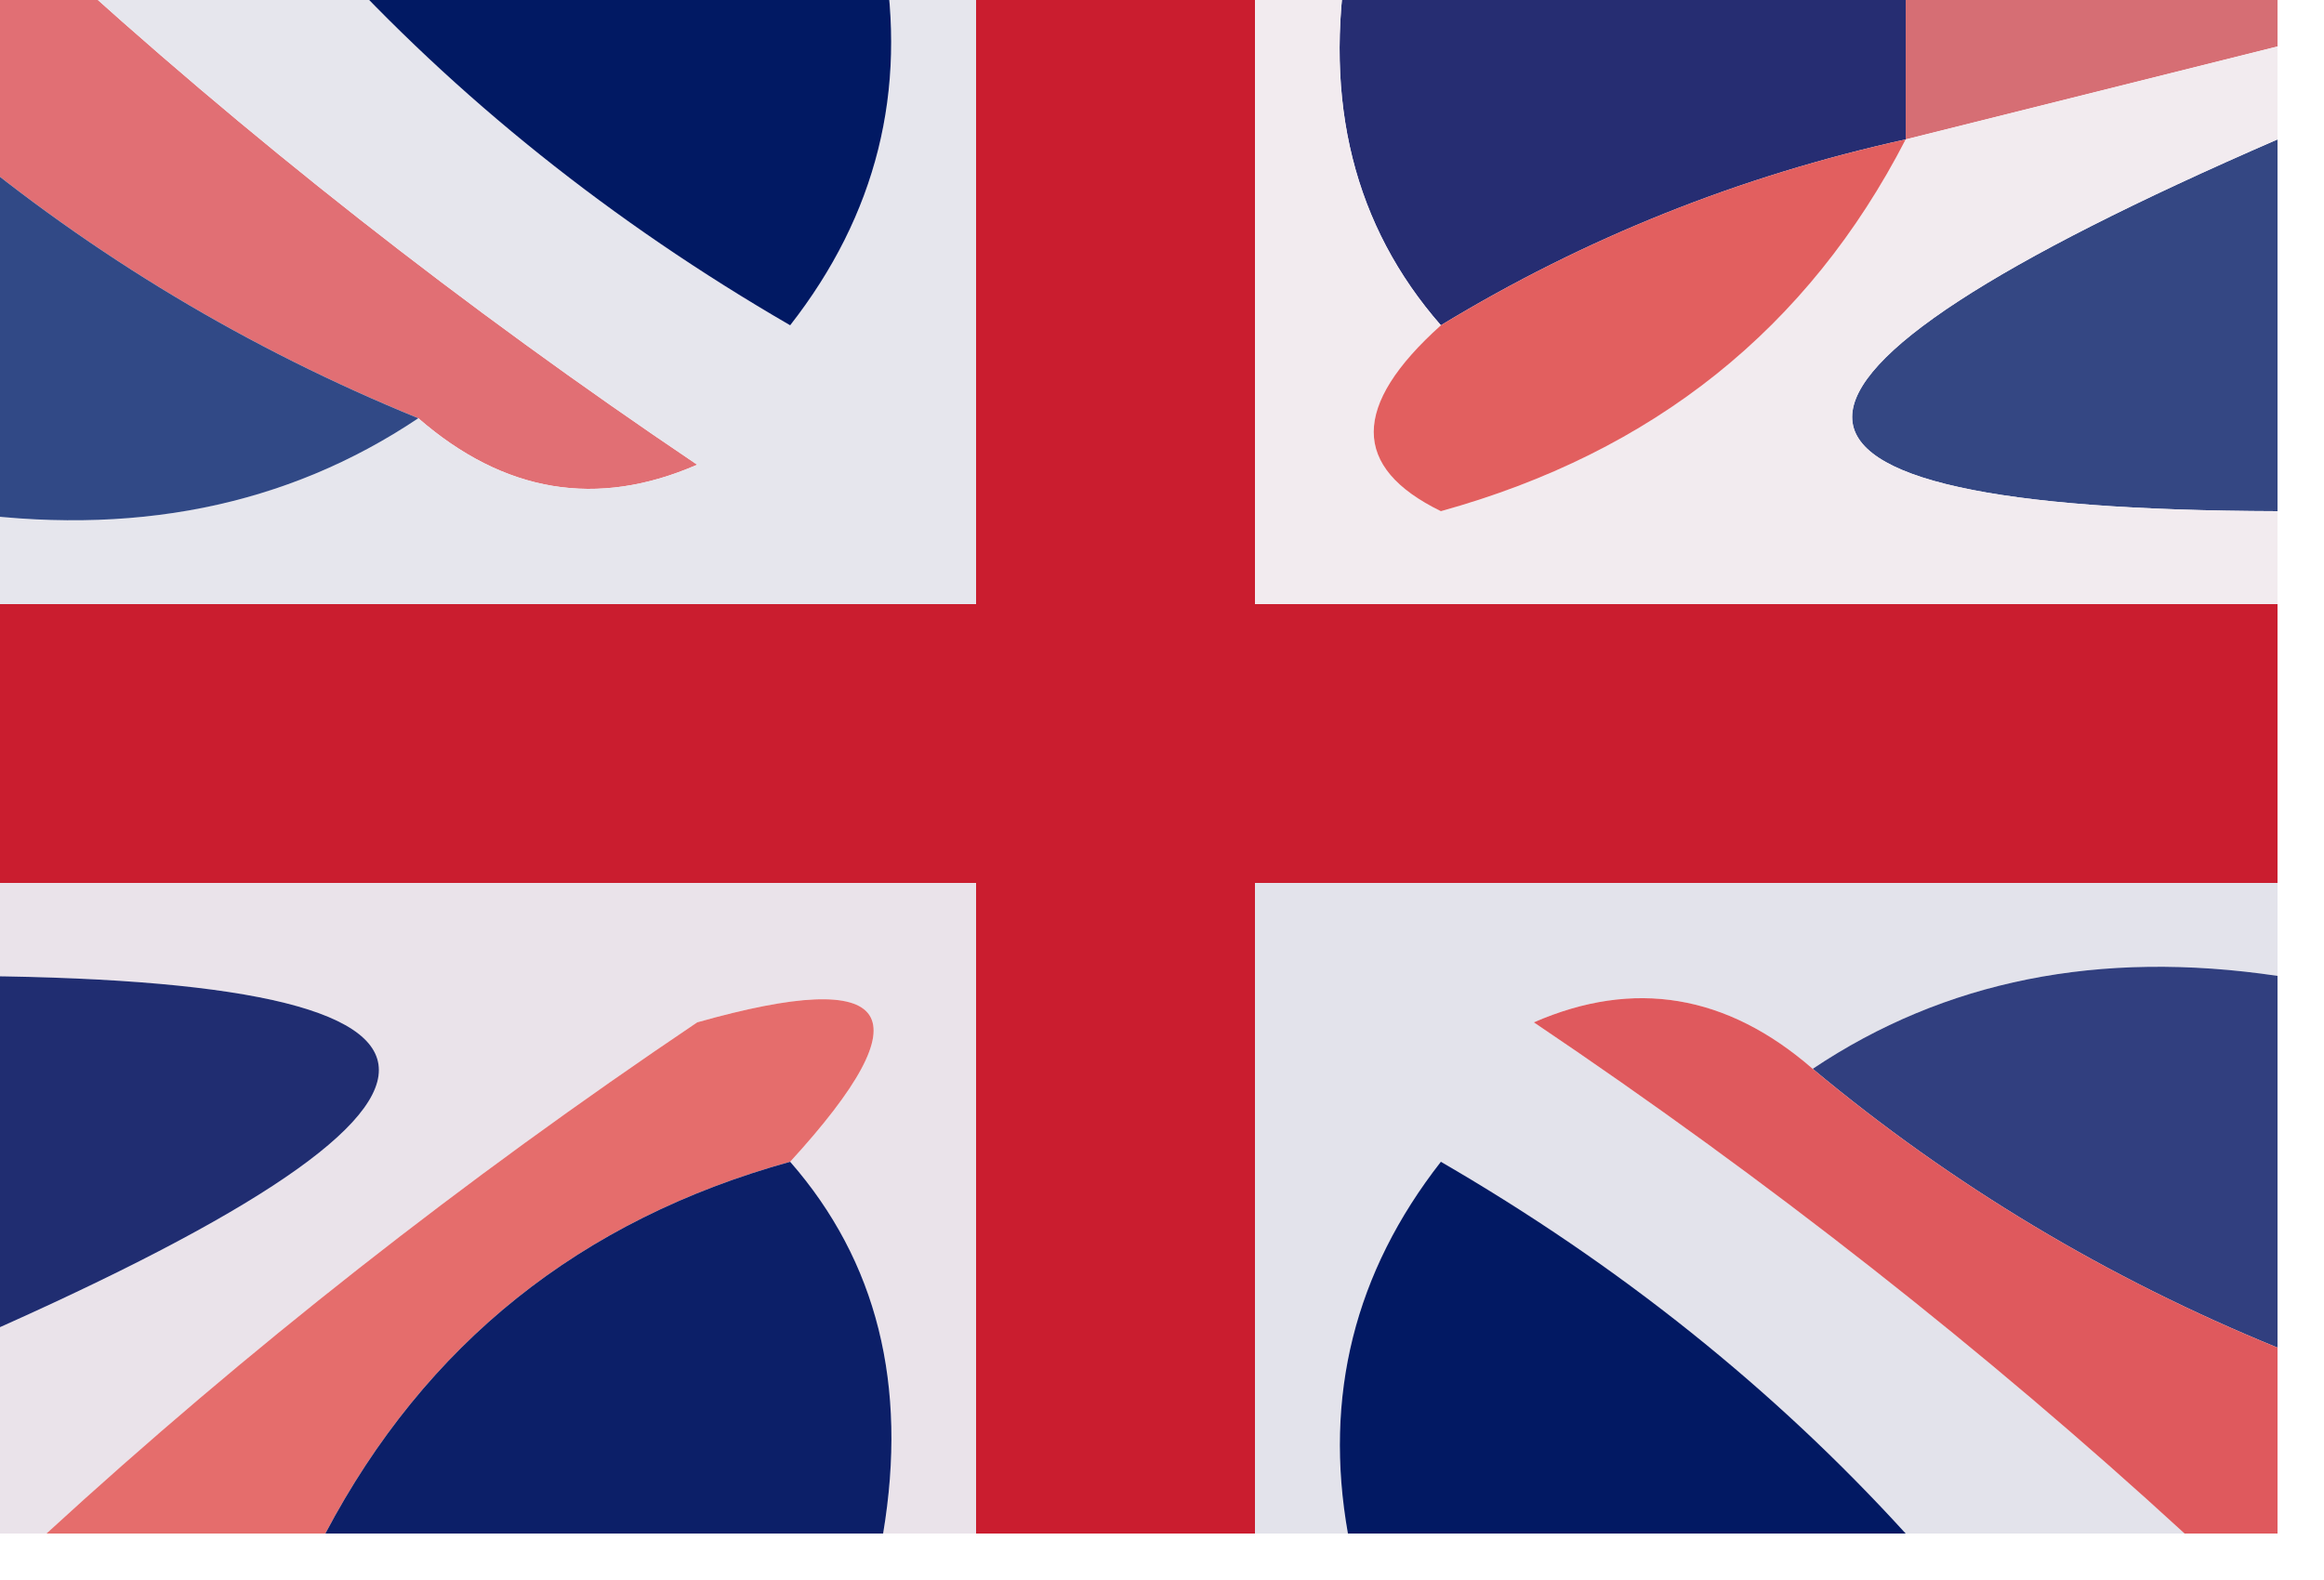
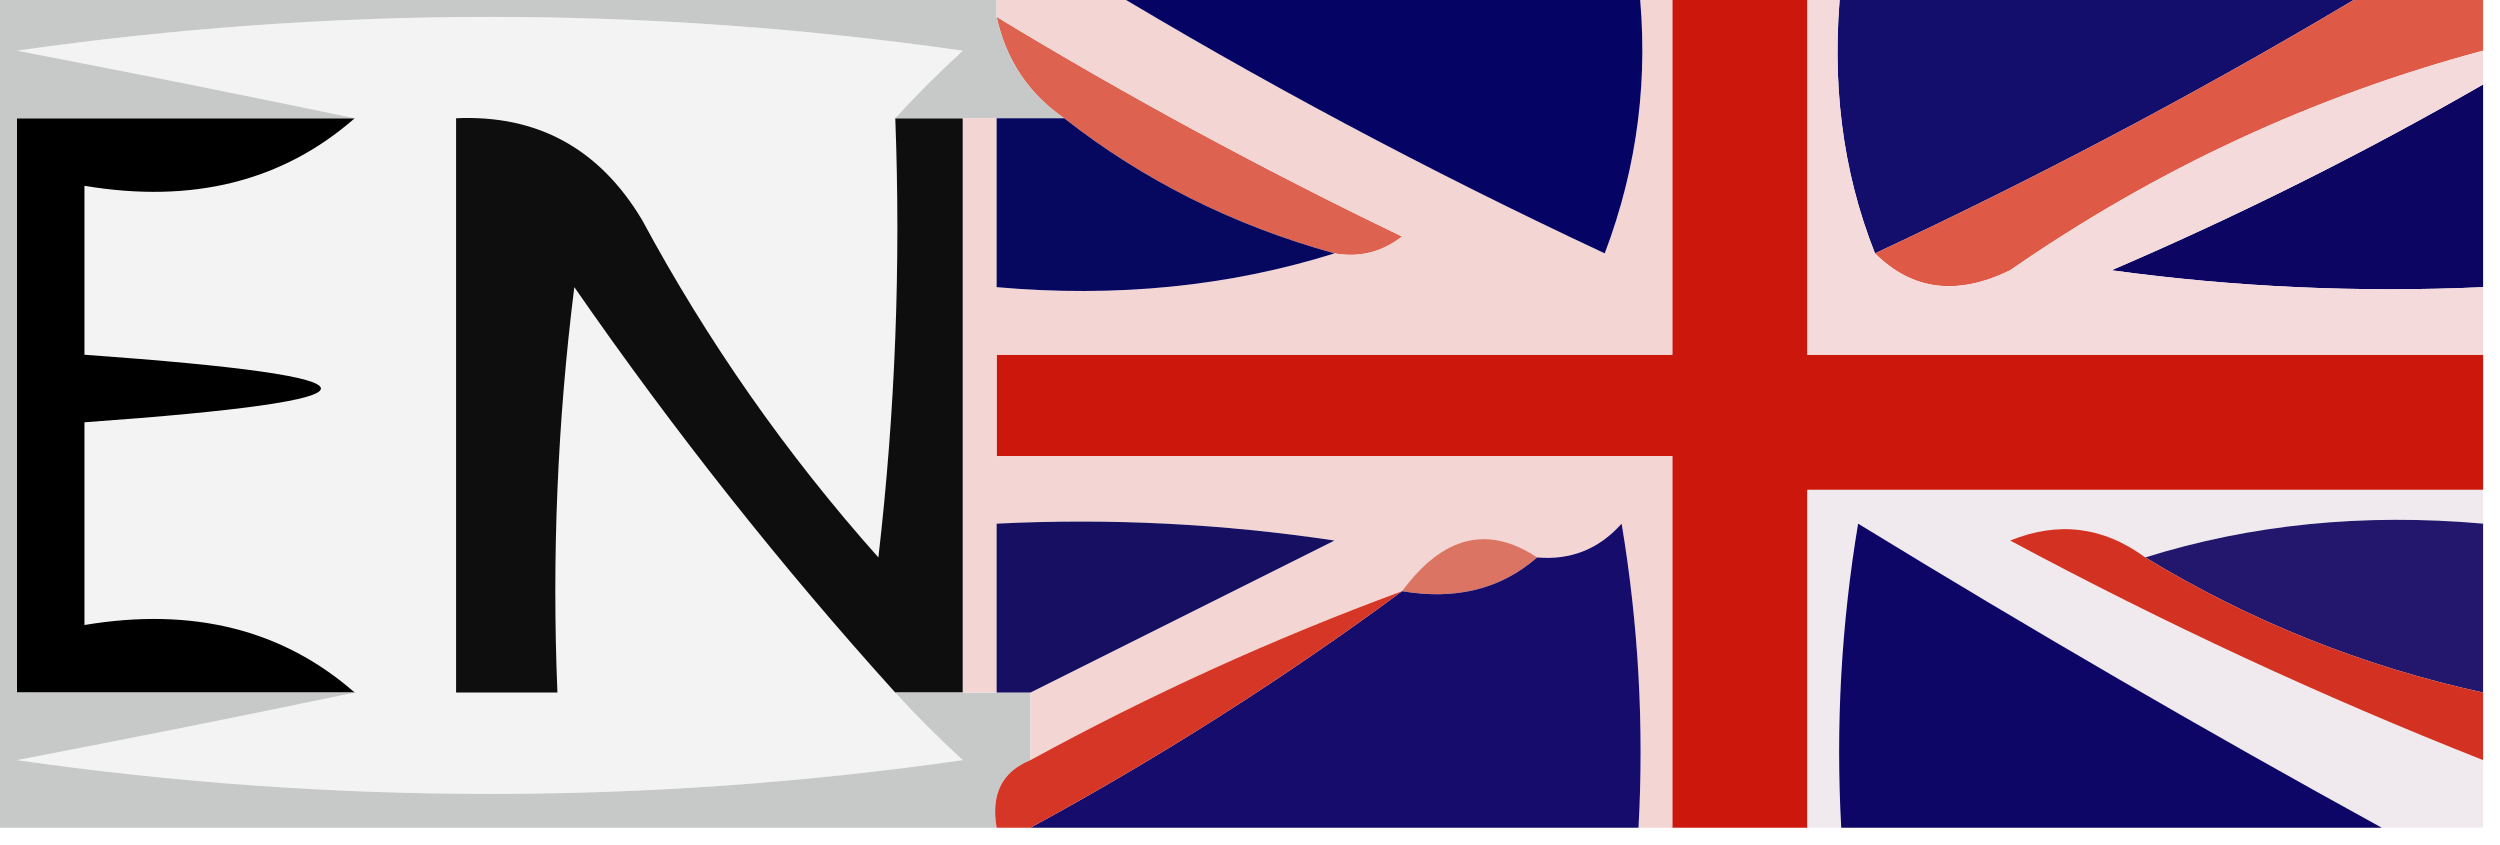
- <svg xmlns="http://www.w3.org/2000/svg" version="1.1" width="25px" height="17px" style="shape-rendering:geometricPrecision; text-rendering:geometricPrecision; image-rendering:optimizeQuality; fill-rule:evenodd; clip-rule:evenodd">
+ <svg xmlns="http://www.w3.org/2000/svg" version="1.1" width="74px" height="25px" style="shape-rendering:geometricPrecision; text-rendering:geometricPrecision; image-rendering:optimizeQuality; fill-rule:evenodd; clip-rule:evenodd">
  <g>
-     <path style="opacity:1" fill="#262d72" d="M 14.5,-0.5 C 16.5,-0.5 18.5,-0.5 20.5,-0.5C 20.5,0.167 20.5,0.833 20.5,1.5C 18.716,1.893 17.049,2.559 15.5,3.5C 14.566,2.432 14.232,1.099 14.5,-0.5 Z" />
+     <path style="opacity:1" fill="#130e6b" d="M 54.5,-0.5 C 59.833,-0.5 65.167,-0.5 70.5,-0.5C 65.694,2.405 60.694,5.072 55.5,7.5C 54.527,5.052 54.194,2.385 54.5,-0.5 Z" />
  </g>
  <g>
-     <path style="opacity:1" fill="#d66e74" d="M 20.5,-0.5 C 21.833,-0.5 23.167,-0.5 24.5,-0.5C 24.5,-0.167 24.5,0.167 24.5,0.5C 23.167,0.833 21.833,1.167 20.5,1.5C 20.5,0.833 20.5,0.167 20.5,-0.5 Z" />
+     <path style="opacity:1" fill="#f3f3f3" d="M 26.5,3.5 C 26.666,7.846 26.499,12.179 26,16.5C 23.277,13.443 20.944,10.11 19,6.5C 17.736,4.393 15.903,3.393 13.5,3.5C 13.5,9.167 13.5,14.833 13.5,20.5C 14.5,20.5 15.5,20.5 16.5,20.5C 16.334,16.486 16.501,12.486 17,8.5C 19.945,12.751 23.112,16.751 26.5,20.5C 27.091,21.151 27.757,21.818 28.5,22.5C 19.167,23.833 9.833,23.833 0.5,22.5C 3.977,21.833 7.311,21.166 10.5,20.5C 8.365,18.631 5.698,17.964 2.5,18.5C 2.5,16.5 2.5,14.5 2.5,12.5C 11.833,11.833 11.833,11.167 2.5,10.5C 2.5,8.833 2.5,7.167 2.5,5.5C 5.698,6.036 8.365,5.369 10.5,3.5C 7.311,2.834 3.977,2.167 0.5,1.5C 9.833,0.167 19.167,0.167 28.5,1.5C 27.757,2.182 27.091,2.849 26.5,3.5 Z" />
  </g>
  <g>
-     <path style="opacity:1" fill="#e16f74" d="M -0.5,-0.5 C -0.167,-0.5 0.167,-0.5 0.5,-0.5C 2.647,1.47 4.98,3.303 7.5,5C 6.423,5.47 5.423,5.303 4.5,4.5C 2.668,3.752 1.001,2.752 -0.5,1.5C -0.5,0.833 -0.5,0.167 -0.5,-0.5 Z" />
+     <path style="opacity:1" fill="#cc180c" d="M 49.5,-0.5 C 50.833,-0.5 52.167,-0.5 53.5,-0.5C 53.5,3.167 53.5,6.833 53.5,10.5C 60.167,10.5 66.833,10.5 73.5,10.5C 73.5,11.833 73.5,13.167 73.5,14.5C 66.833,14.5 60.167,14.5 53.5,14.5C 53.5,17.833 53.5,21.167 53.5,24.5C 52.167,24.5 50.833,24.5 49.5,24.5C 49.5,20.833 49.5,17.167 49.5,13.5C 42.833,13.5 36.167,13.5 29.5,13.5C 29.5,12.5 29.5,11.5 29.5,10.5C 36.167,10.5 42.833,10.5 49.5,10.5C 49.5,6.833 49.5,3.167 49.5,-0.5 Z" />
  </g>
  <g>
-     <path style="opacity:1" fill="#e6e6ed" d="M 0.5,-0.5 C 1.5,-0.5 2.5,-0.5 3.5,-0.5C 4.914,1.054 6.581,2.388 8.5,3.5C 9.429,2.311 9.762,0.978 9.5,-0.5C 9.833,-0.5 10.167,-0.5 10.5,-0.5C 10.5,1.833 10.5,4.167 10.5,6.5C 6.833,6.5 3.167,6.5 -0.5,6.5C -0.5,6.167 -0.5,5.833 -0.5,5.5C 1.415,5.784 3.081,5.451 4.5,4.5C 5.423,5.303 6.423,5.47 7.5,5C 4.98,3.303 2.647,1.47 0.5,-0.5 Z" />
+     <path style="opacity:1" fill="#dd624f" d="M 29.5,0.5 C 33.357,2.839 37.357,5.006 41.5,7C 40.906,7.464 40.239,7.631 39.5,7.5C 36.515,6.674 33.849,5.341 31.5,3.5C 30.449,2.778 29.782,1.778 29.5,0.5 Z" />
  </g>
  <g>
-     <path style="opacity:1" fill="#011963" d="M 3.5,-0.5 C 5.5,-0.5 7.5,-0.5 9.5,-0.5C 9.762,0.978 9.429,2.311 8.5,3.5C 6.581,2.388 4.914,1.054 3.5,-0.5 Z" />
+     <path style="opacity:1" fill="#000000" d="M 10.5,3.5 C 8.365,5.369 5.698,6.036 2.5,5.5C 2.5,7.167 2.5,8.833 2.5,10.5C 11.833,11.167 11.833,11.833 2.5,12.5C 2.5,14.5 2.5,16.5 2.5,18.5C 5.698,17.964 8.365,18.631 10.5,20.5C 7.167,20.5 3.833,20.5 0.5,20.5C 0.5,14.833 0.5,9.167 0.5,3.5C 3.833,3.5 7.167,3.5 10.5,3.5 Z" />
  </g>
  <g>
-     <path style="opacity:1" fill="#314986" d="M -0.5,1.5 C 1.001,2.752 2.668,3.752 4.5,4.5C 3.081,5.451 1.415,5.784 -0.5,5.5C -0.5,4.167 -0.5,2.833 -0.5,1.5 Z" />
+     <path style="opacity:1" fill="#0e0e0e" d="M 26.5,3.5 C 27.167,3.5 27.833,3.5 28.5,3.5C 28.5,9.167 28.5,14.833 28.5,20.5C 27.833,20.5 27.167,20.5 26.5,20.5C 23.112,16.751 19.945,12.751 17,8.5C 16.501,12.486 16.334,16.486 16.5,20.5C 15.5,20.5 14.5,20.5 13.5,20.5C 13.5,14.833 13.5,9.167 13.5,3.5C 15.903,3.393 17.736,4.393 19,6.5C 20.944,10.11 23.277,13.443 26,16.5C 26.499,12.179 26.666,7.846 26.5,3.5 Z" />
  </g>
  <g>
-     <path style="opacity:1" fill="#344783" d="M 24.5,1.5 C 24.5,2.833 24.5,4.167 24.5,5.5C 18.399,5.482 18.399,4.149 24.5,1.5 Z" />
+     <path style="opacity:1" fill="#c7c8c8" d="M -0.5,-0.5 C 9.5,-0.5 19.5,-0.5 29.5,-0.5C 29.5,-0.167 29.5,0.167 29.5,0.5C 29.782,1.778 30.449,2.778 31.5,3.5C 30.833,3.5 30.167,3.5 29.5,3.5C 29.167,3.5 28.833,3.5 28.5,3.5C 27.833,3.5 27.167,3.5 26.5,3.5C 27.091,2.849 27.757,2.182 28.5,1.5C 19.167,0.167 9.833,0.167 0.5,1.5C 3.977,2.167 7.311,2.834 10.5,3.5C 7.167,3.5 3.833,3.5 0.5,3.5C 0.5,9.167 0.5,14.833 0.5,20.5C 3.833,20.5 7.167,20.5 10.5,20.5C 7.311,21.166 3.977,21.833 0.5,22.5C 9.833,23.833 19.167,23.833 28.5,22.5C 27.757,21.818 27.091,21.151 26.5,20.5C 27.167,20.5 27.833,20.5 28.5,20.5C 28.833,20.5 29.167,20.5 29.5,20.5C 29.833,20.5 30.167,20.5 30.5,20.5C 30.5,21.167 30.5,21.833 30.5,22.5C 29.662,22.842 29.328,23.508 29.5,24.5C 19.5,24.5 9.5,24.5 -0.5,24.5C -0.5,16.167 -0.5,7.833 -0.5,-0.5 Z" />
  </g>
  <g>
-     <path style="opacity:1" fill="#f2ebef" d="M 13.5,-0.5 C 13.833,-0.5 14.167,-0.5 14.5,-0.5C 14.232,1.099 14.566,2.432 15.5,3.5C 14.537,4.364 14.537,5.03 15.5,5.5C 17.785,4.867 19.452,3.534 20.5,1.5C 21.833,1.167 23.167,0.833 24.5,0.5C 24.5,0.833 24.5,1.167 24.5,1.5C 18.399,4.149 18.399,5.482 24.5,5.5C 24.5,5.833 24.5,6.167 24.5,6.5C 20.833,6.5 17.167,6.5 13.5,6.5C 13.5,4.167 13.5,1.833 13.5,-0.5 Z" />
+     <path style="opacity:1" fill="#0c0662" d="M 73.5,2.5 C 73.5,4.5 73.5,6.5 73.5,8.5C 69.818,8.665 66.152,8.499 62.5,8C 66.286,6.374 69.953,4.541 73.5,2.5 Z" />
  </g>
  <g>
-     <path style="opacity:1" fill="#e25f5f" d="M 20.5,1.5 C 19.452,3.534 17.785,4.867 15.5,5.5C 14.537,5.03 14.537,4.364 15.5,3.5C 17.049,2.559 18.716,1.893 20.5,1.5 Z" />
+     <path style="opacity:1" fill="#df5a46" d="M 70.5,-0.5 C 71.5,-0.5 72.5,-0.5 73.5,-0.5C 73.5,0.167 73.5,0.833 73.5,1.5C 68.475,2.845 63.809,5.012 59.5,8C 57.934,8.765 56.601,8.598 55.5,7.5C 60.694,5.072 65.694,2.405 70.5,-0.5 Z" />
  </g>
  <g>
-     <path style="opacity:1" fill="#ca1d2f" d="M 10.5,-0.5 C 11.5,-0.5 12.5,-0.5 13.5,-0.5C 13.5,1.833 13.5,4.167 13.5,6.5C 17.167,6.5 20.833,6.5 24.5,6.5C 24.5,7.5 24.5,8.5 24.5,9.5C 20.833,9.5 17.167,9.5 13.5,9.5C 13.5,11.833 13.5,14.167 13.5,16.5C 12.5,16.5 11.5,16.5 10.5,16.5C 10.5,14.167 10.5,11.833 10.5,9.5C 6.833,9.5 3.167,9.5 -0.5,9.5C -0.5,8.5 -0.5,7.5 -0.5,6.5C 3.167,6.5 6.833,6.5 10.5,6.5C 10.5,4.167 10.5,1.833 10.5,-0.5 Z" />
+     <path style="opacity:1" fill="#f5dadb" d="M 53.5,-0.5 C 53.833,-0.5 54.167,-0.5 54.5,-0.5C 54.194,2.385 54.527,5.052 55.5,7.5C 56.601,8.598 57.934,8.765 59.5,8C 63.809,5.012 68.475,2.845 73.5,1.5C 73.5,1.833 73.5,2.167 73.5,2.5C 69.953,4.541 66.286,6.374 62.5,8C 66.152,8.499 69.818,8.665 73.5,8.5C 73.5,9.167 73.5,9.833 73.5,10.5C 66.833,10.5 60.167,10.5 53.5,10.5C 53.5,6.833 53.5,3.167 53.5,-0.5 Z" />
  </g>
  <g>
-     <path style="opacity:1" fill="#eae3ea" d="M -0.5,10.5 C -0.5,10.167 -0.5,9.833 -0.5,9.5C 3.167,9.5 6.833,9.5 10.5,9.5C 10.5,11.833 10.5,14.167 10.5,16.5C 10.167,16.5 9.833,16.5 9.5,16.5C 9.768,14.901 9.434,13.568 8.5,12.5C 9.969,10.895 9.635,10.395 7.5,11C 4.98,12.697 2.647,14.53 0.5,16.5C 0.167,16.5 -0.167,16.5 -0.5,16.5C -0.5,15.833 -0.5,15.167 -0.5,14.5C 5.601,11.851 5.601,10.518 -0.5,10.5 Z" />
+     <path style="opacity:1" fill="#f0eaee" d="M 73.5,14.5 C 73.5,14.833 73.5,15.167 73.5,15.5C 69.958,15.187 66.625,15.521 63.5,16.5C 62.262,15.588 60.928,15.421 59.5,16C 64.068,18.452 68.735,20.619 73.5,22.5C 73.5,23.167 73.5,23.833 73.5,24.5C 72.5,24.5 71.5,24.5 70.5,24.5C 65.314,21.653 60.148,18.653 55,15.5C 54.502,18.482 54.335,21.482 54.5,24.5C 54.167,24.5 53.833,24.5 53.5,24.5C 53.5,21.167 53.5,17.833 53.5,14.5C 60.167,14.5 66.833,14.5 73.5,14.5 Z" />
  </g>
  <g>
-     <path style="opacity:1" fill="#e3e3eb" d="M 24.5,9.5 C 24.5,9.833 24.5,10.167 24.5,10.5C 22.585,10.216 20.919,10.549 19.5,11.5C 18.577,10.697 17.577,10.53 16.5,11C 19.02,12.697 21.353,14.53 23.5,16.5C 22.5,16.5 21.5,16.5 20.5,16.5C 19.086,14.946 17.419,13.613 15.5,12.5C 14.571,13.689 14.238,15.022 14.5,16.5C 14.167,16.5 13.833,16.5 13.5,16.5C 13.5,14.167 13.5,11.833 13.5,9.5C 17.167,9.5 20.833,9.5 24.5,9.5 Z" />
+     <path style="opacity:1" fill="#f3d5d4" d="M 29.5,0.5 C 29.5,0.167 29.5,-0.167 29.5,-0.5C 30.5,-0.5 31.5,-0.5 32.5,-0.5C 37.28,2.392 42.28,5.059 47.5,7.5C 48.48,4.914 48.813,2.247 48.5,-0.5C 48.833,-0.5 49.167,-0.5 49.5,-0.5C 49.5,3.167 49.5,6.833 49.5,10.5C 42.833,10.5 36.167,10.5 29.5,10.5C 29.5,11.5 29.5,12.5 29.5,13.5C 36.167,13.5 42.833,13.5 49.5,13.5C 49.5,17.167 49.5,20.833 49.5,24.5C 49.167,24.5 48.833,24.5 48.5,24.5C 48.665,21.482 48.498,18.482 48,15.5C 47.329,16.252 46.496,16.586 45.5,16.5C 44.038,15.529 42.705,15.862 41.5,17.5C 37.71,18.895 34.043,20.562 30.5,22.5C 30.5,21.833 30.5,21.167 30.5,20.5C 33.473,19.013 36.473,17.513 39.5,16C 36.183,15.502 32.85,15.335 29.5,15.5C 29.5,17.167 29.5,18.833 29.5,20.5C 29.167,20.5 28.833,20.5 28.5,20.5C 28.5,14.833 28.5,9.167 28.5,3.5C 28.833,3.5 29.167,3.5 29.5,3.5C 29.5,5.167 29.5,6.833 29.5,8.5C 33.042,8.813 36.375,8.479 39.5,7.5C 40.239,7.631 40.906,7.464 41.5,7C 37.357,5.006 33.357,2.839 29.5,0.5 Z" />
  </g>
  <g>
-     <path style="opacity:1" fill="#202d71" d="M -0.5,10.5 C 5.601,10.518 5.601,11.851 -0.5,14.5C -0.5,13.167 -0.5,11.833 -0.5,10.5 Z" />
+     <path style="opacity:1" fill="#170f62" d="M 30.5,20.5 C 30.167,20.5 29.833,20.5 29.5,20.5C 29.5,18.833 29.5,17.167 29.5,15.5C 32.85,15.335 36.183,15.502 39.5,16C 36.473,17.513 33.473,19.013 30.5,20.5 Z" />
  </g>
  <g>
-     <path style="opacity:1" fill="#313f7f" d="M 19.5,11.5 C 20.919,10.549 22.585,10.216 24.5,10.5C 24.5,11.833 24.5,13.167 24.5,14.5C 22.668,13.752 21.001,12.752 19.5,11.5 Z" />
+     <path style="opacity:1" fill="#06075f" d="M 29.5,3.5 C 30.167,3.5 30.833,3.5 31.5,3.5C 33.849,5.341 36.515,6.674 39.5,7.5C 36.375,8.479 33.042,8.813 29.5,8.5C 29.5,6.833 29.5,5.167 29.5,3.5 Z" />
  </g>
  <g>
-     <path style="opacity:1" fill="#df595d" d="M 19.5,11.5 C 21.001,12.752 22.668,13.752 24.5,14.5C 24.5,15.167 24.5,15.833 24.5,16.5C 24.167,16.5 23.833,16.5 23.5,16.5C 21.353,14.53 19.02,12.697 16.5,11C 17.577,10.53 18.577,10.697 19.5,11.5 Z" />
+     <path style="opacity:1" fill="#050465" d="M 32.5,-0.5 C 37.833,-0.5 43.167,-0.5 48.5,-0.5C 48.813,2.247 48.48,4.914 47.5,7.5C 42.28,5.059 37.28,2.392 32.5,-0.5 Z" />
  </g>
  <g>
-     <path style="opacity:1" fill="#e56d6c" d="M 8.5,12.5 C 6.246,13.124 4.579,14.457 3.5,16.5C 2.5,16.5 1.5,16.5 0.5,16.5C 2.647,14.53 4.98,12.697 7.5,11C 9.635,10.395 9.969,10.895 8.5,12.5 Z" />
+     <path style="opacity:1" fill="#dc7463" d="M 45.5,16.5 C 44.432,17.434 43.099,17.768 41.5,17.5C 42.705,15.862 44.038,15.529 45.5,16.5 Z" />
  </g>
  <g>
-     <path style="opacity:1" fill="#0c1f68" d="M 8.5,12.5 C 9.434,13.568 9.768,14.901 9.5,16.5C 7.5,16.5 5.5,16.5 3.5,16.5C 4.579,14.457 6.246,13.124 8.5,12.5 Z" />
+     <path style="opacity:1" fill="#23176d" d="M 63.5,16.5 C 66.625,15.521 69.958,15.187 73.5,15.5C 73.5,17.167 73.5,18.833 73.5,20.5C 69.948,19.724 66.614,18.391 63.5,16.5 Z" />
  </g>
  <g>
-     <path style="opacity:1" fill="#021963" d="M 20.5,16.5 C 18.5,16.5 16.5,16.5 14.5,16.5C 14.238,15.022 14.571,13.689 15.5,12.5C 17.419,13.613 19.086,14.946 20.5,16.5 Z" />
+     <path style="opacity:1" fill="#150c6b" d="M 48.5,24.5 C 42.5,24.5 36.5,24.5 30.5,24.5C 34.336,22.416 38.003,20.083 41.5,17.5C 43.099,17.768 44.432,17.434 45.5,16.5C 46.496,16.586 47.329,16.252 48,15.5C 48.498,18.482 48.665,21.482 48.5,24.5 Z" />
+   </g>
+   <g>
+     <path style="opacity:1" fill="#0e0666" d="M 70.5,24.5 C 65.167,24.5 59.833,24.5 54.5,24.5C 54.335,21.482 54.502,18.482 55,15.5C 60.148,18.653 65.314,21.653 70.5,24.5 Z" />
+   </g>
+   <g>
+     <path style="opacity:1" fill="#d33222" d="M 63.5,16.5 C 66.614,18.391 69.948,19.724 73.5,20.5C 73.5,21.167 73.5,21.833 73.5,22.5C 68.735,20.619 64.068,18.452 59.5,16C 60.928,15.421 62.262,15.588 63.5,16.5 Z" />
+   </g>
+   <g>
+     <path style="opacity:1" fill="#d63625" d="M 41.5,17.5 C 38.003,20.083 34.336,22.416 30.5,24.5C 30.167,24.5 29.833,24.5 29.5,24.5C 29.328,23.508 29.662,22.842 30.5,22.5C 34.043,20.562 37.71,18.895 41.5,17.5 Z" />
  </g>
</svg>
